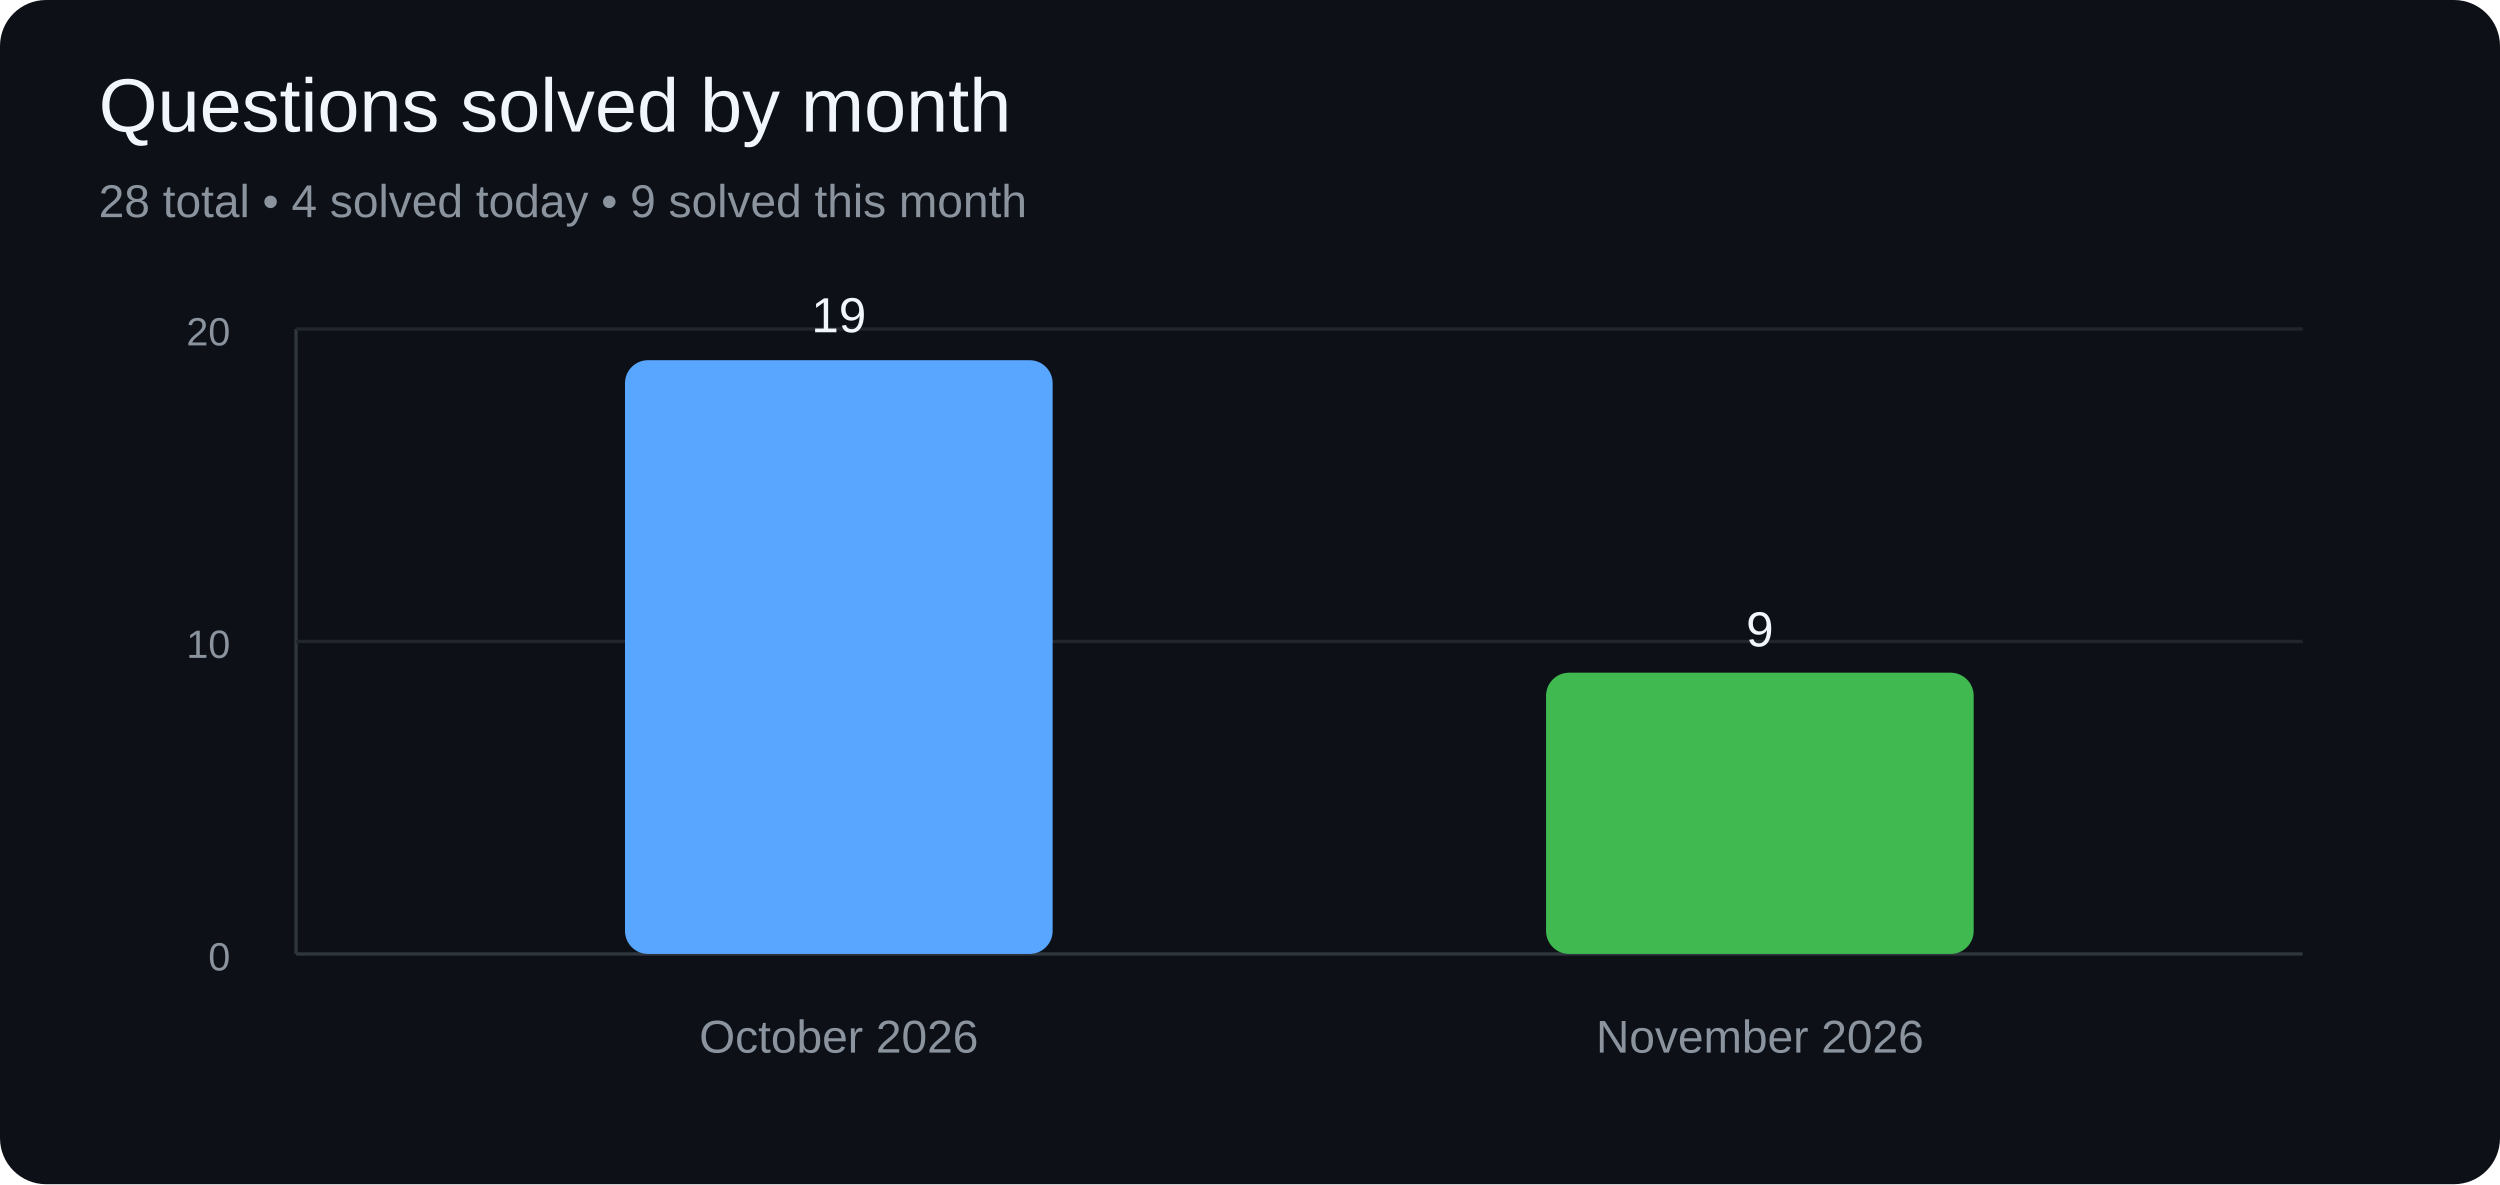
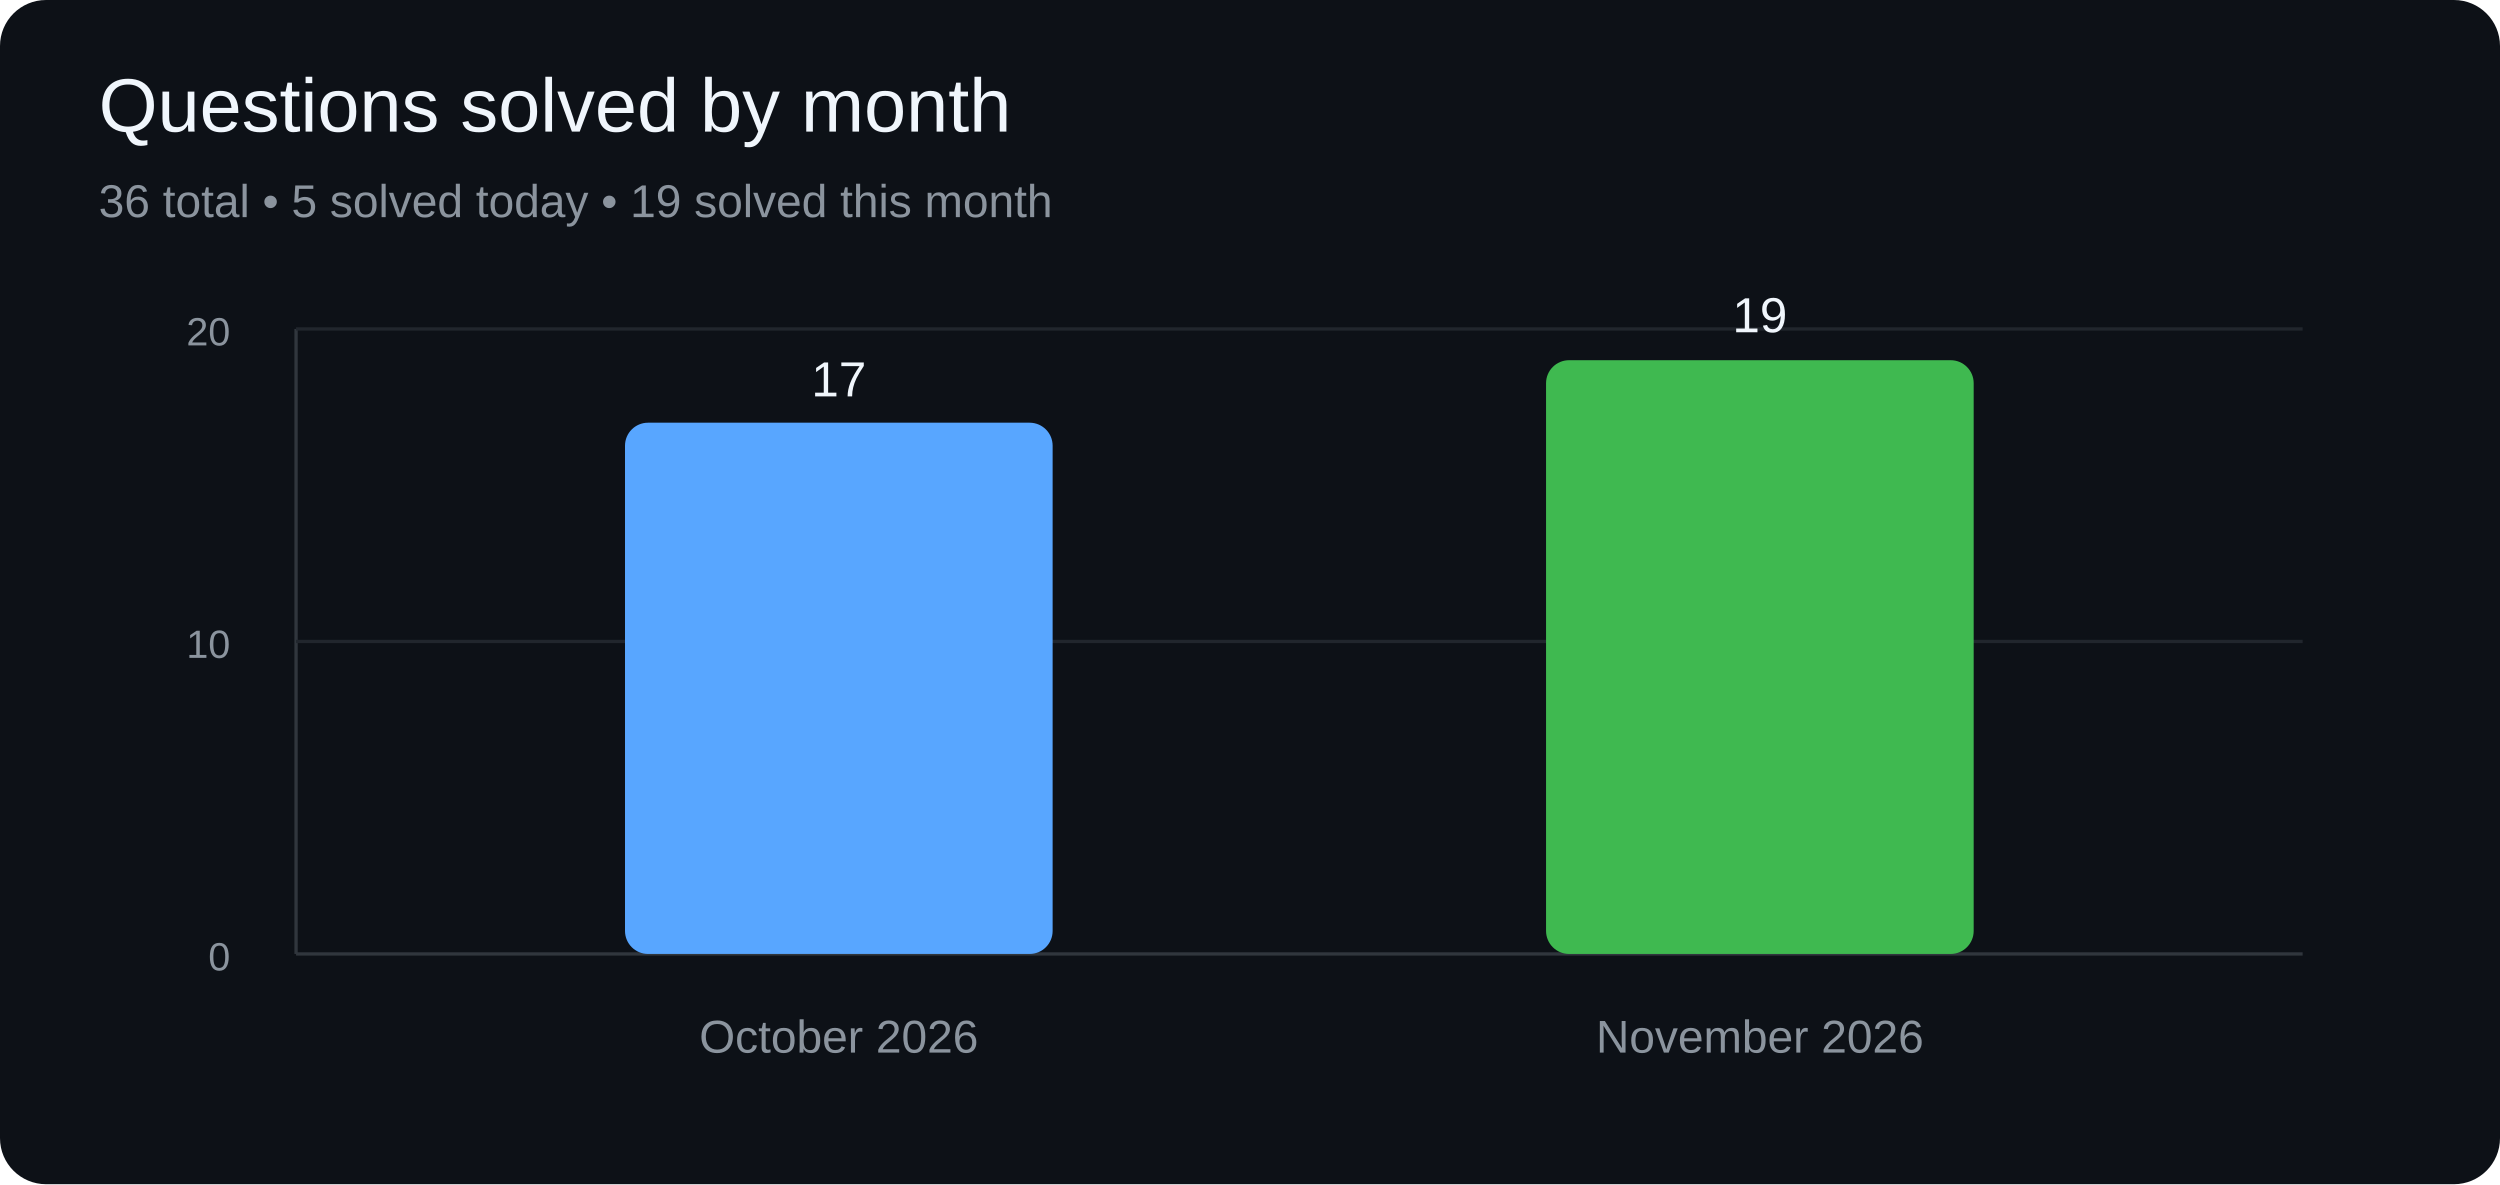
<svg xmlns="http://www.w3.org/2000/svg" viewBox="0 0 760 360" role="img" aria-labelledby="title desc">
  <rect width="760" height="360" rx="14" fill="#0d1117" />
  <text x="30" y="40" fill="#f0f6fc" font-size="23" font-family="Arial">Questions solved by month</text>
-   <text x="30" y="66" fill="#8b949e" font-size="14" font-family="Arial">28 total • 4 solved today • 9 solved this month</text>
+   <text x="30" y="66" fill="#8b949e" font-size="14" font-family="Arial">36 total • 5 solved today • 19 solved this month</text>
  <line x1="90" y1="290" x2="700" y2="290" stroke="#30363d" />
  <line x1="90" y1="100" x2="90" y2="290" stroke="#30363d" />
  <text x="70" y="295" text-anchor="end" fill="#8b949e" font-size="12" font-family="Arial">0</text>
  <text x="70" y="200" text-anchor="end" fill="#8b949e" font-size="12" font-family="Arial">10</text>
  <text x="70" y="105" text-anchor="end" fill="#8b949e" font-size="12" font-family="Arial">20</text>
  <line x1="90" y1="195" x2="700" y2="195" stroke="#21262d" />
  <line x1="90" y1="100" x2="700" y2="100" stroke="#21262d" />
-   <rect x="190" y="109.5" width="130" height="180.5" rx="7" fill="#58a6ff" />
-   <text x="255" y="101" text-anchor="middle" fill="#f0f6fc" font-size="15" font-family="Arial">19</text>
+   <rect x="190" y="128.5" width="130" height="161.5" rx="7" fill="#58a6ff" />
+   <text x="255" y="120.5" text-anchor="middle" fill="#f0f6fc" font-size="15" font-family="Arial">17</text>
  <text x="255" y="320" text-anchor="middle" fill="#8b949e" font-size="14" font-family="Arial">October 2026</text>
-   <rect x="470" y="204.5" width="130" height="85.5" rx="7" fill="#3fb950" />
-   <text x="535" y="196.5" text-anchor="middle" fill="#f0f6fc" font-size="15" font-family="Arial">9</text>
+   <rect x="470" y="109.5" width="130" height="180.5" rx="7" fill="#3fb950" />
+   <text x="535" y="101" text-anchor="middle" fill="#f0f6fc" font-size="15" font-family="Arial">19</text>
  <text x="535" y="320" text-anchor="middle" fill="#8b949e" font-size="14" font-family="Arial">November 2026</text>
</svg>
